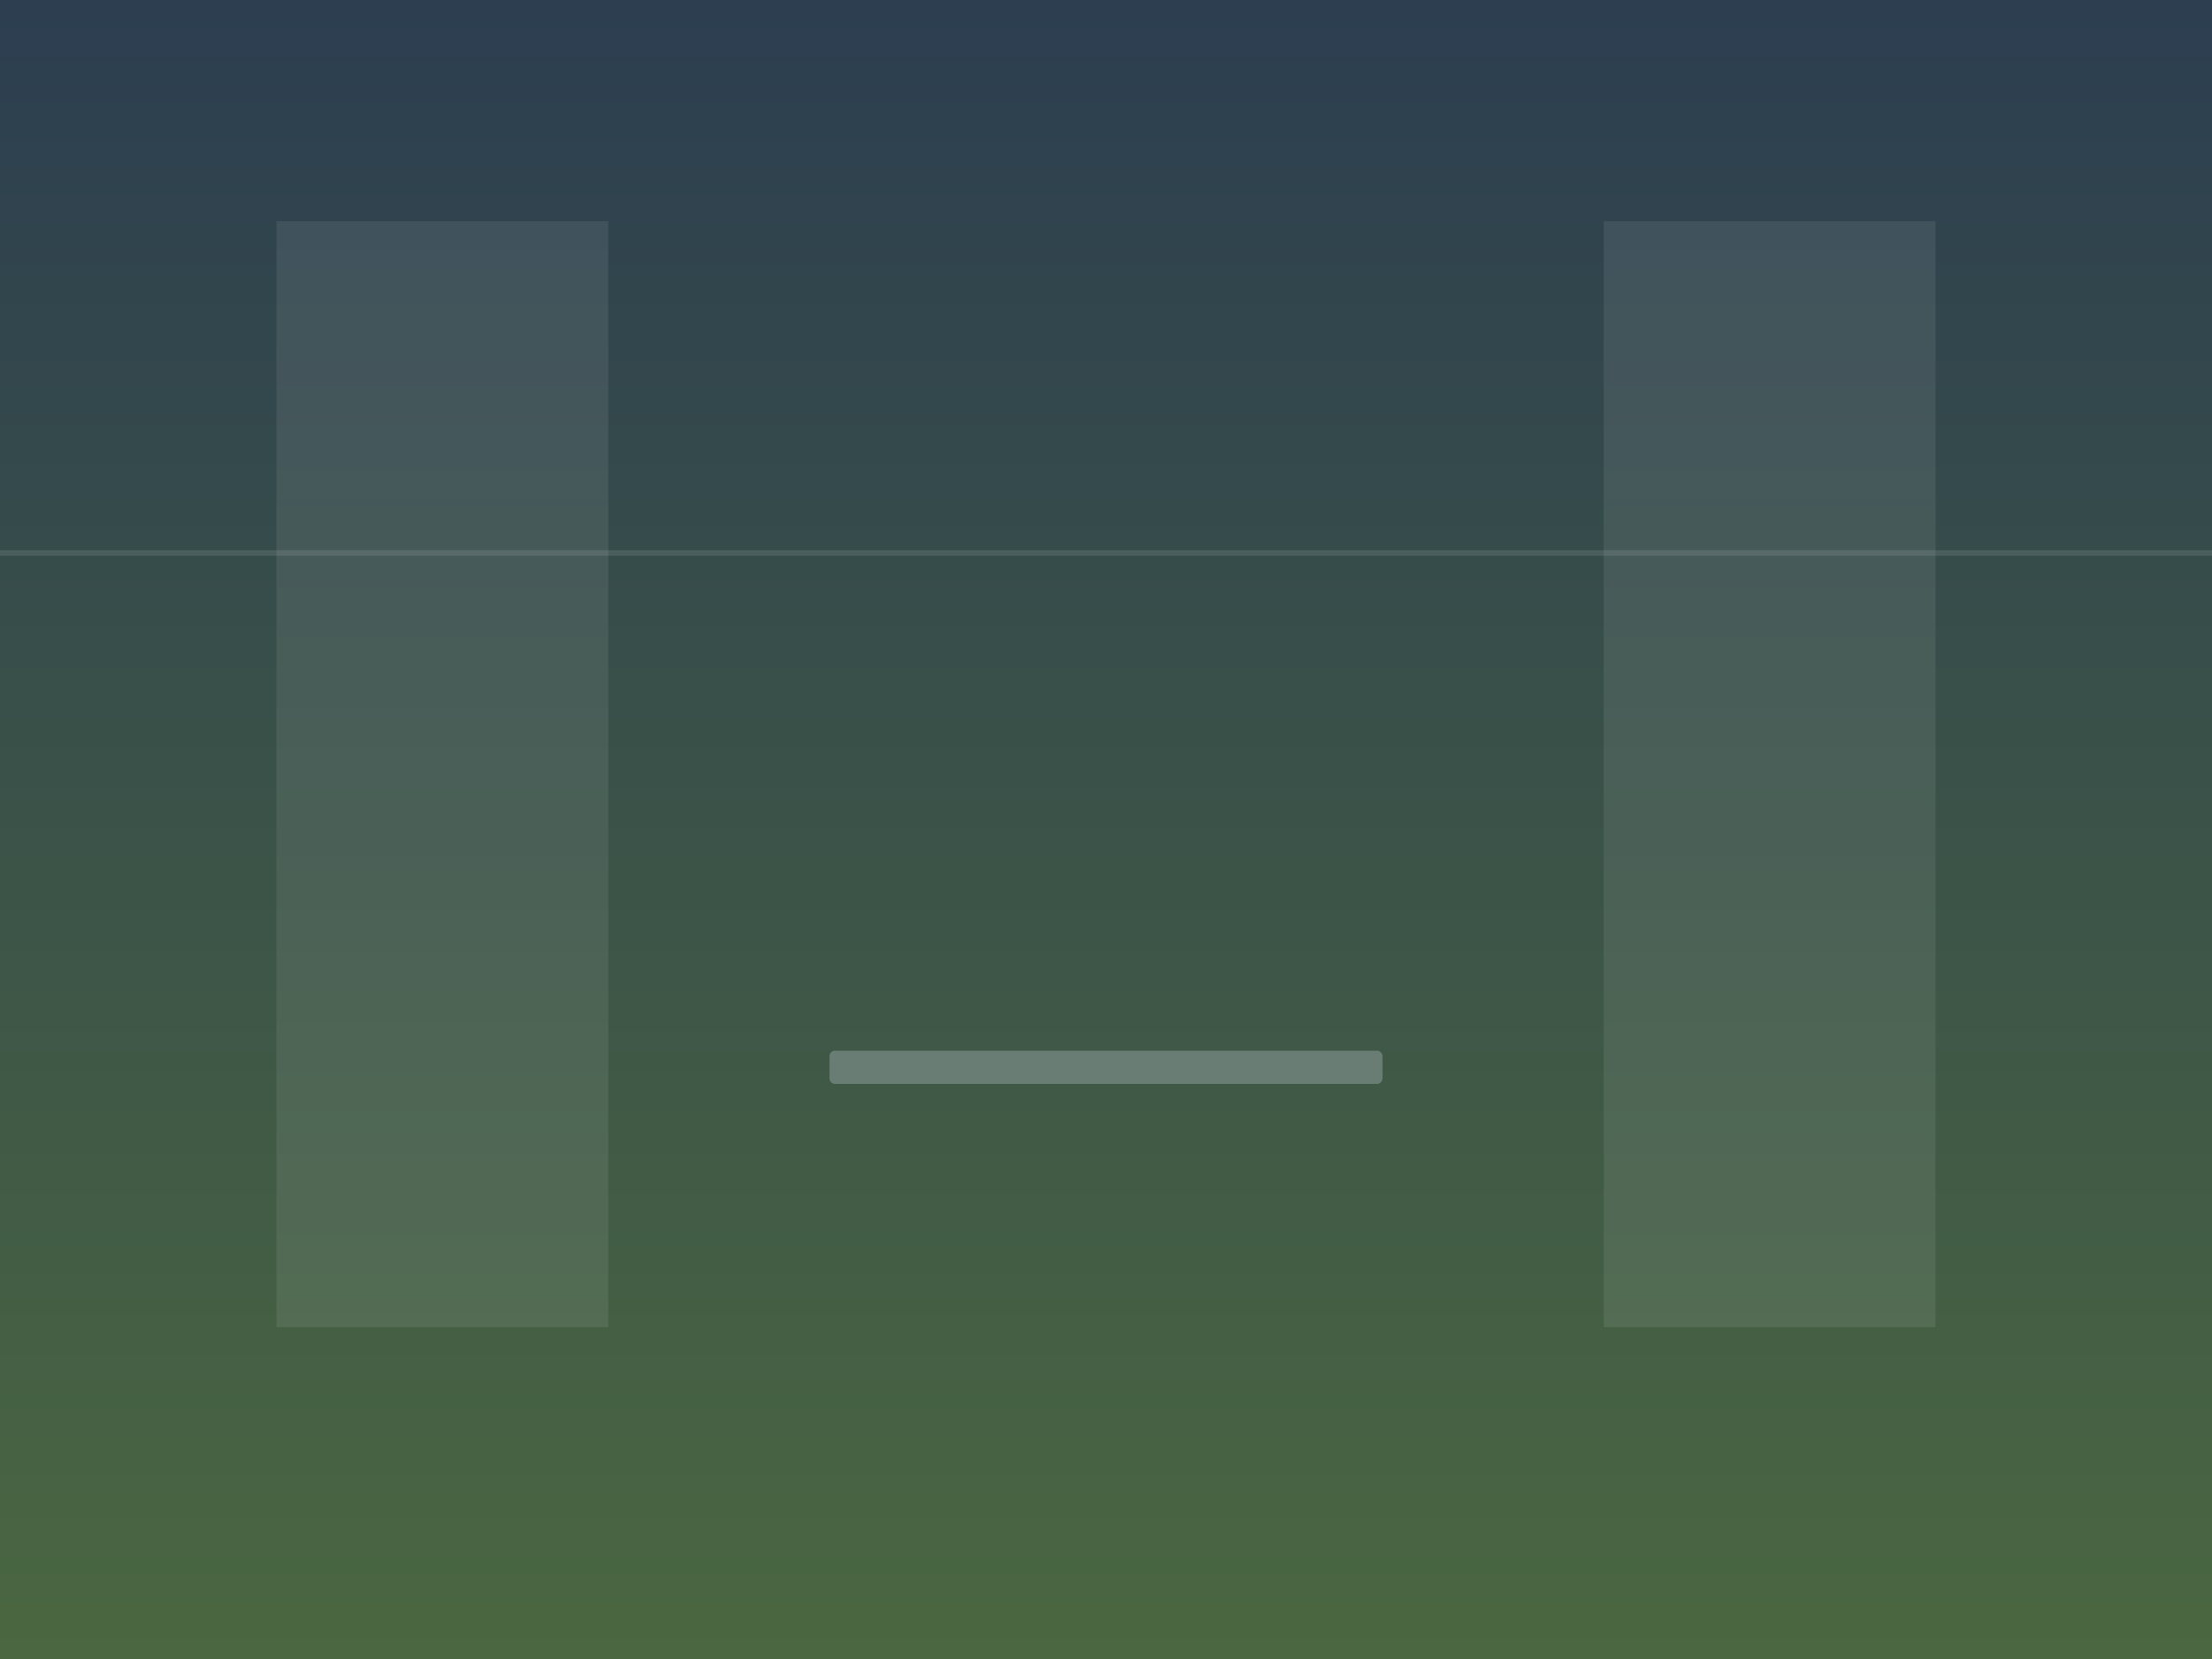
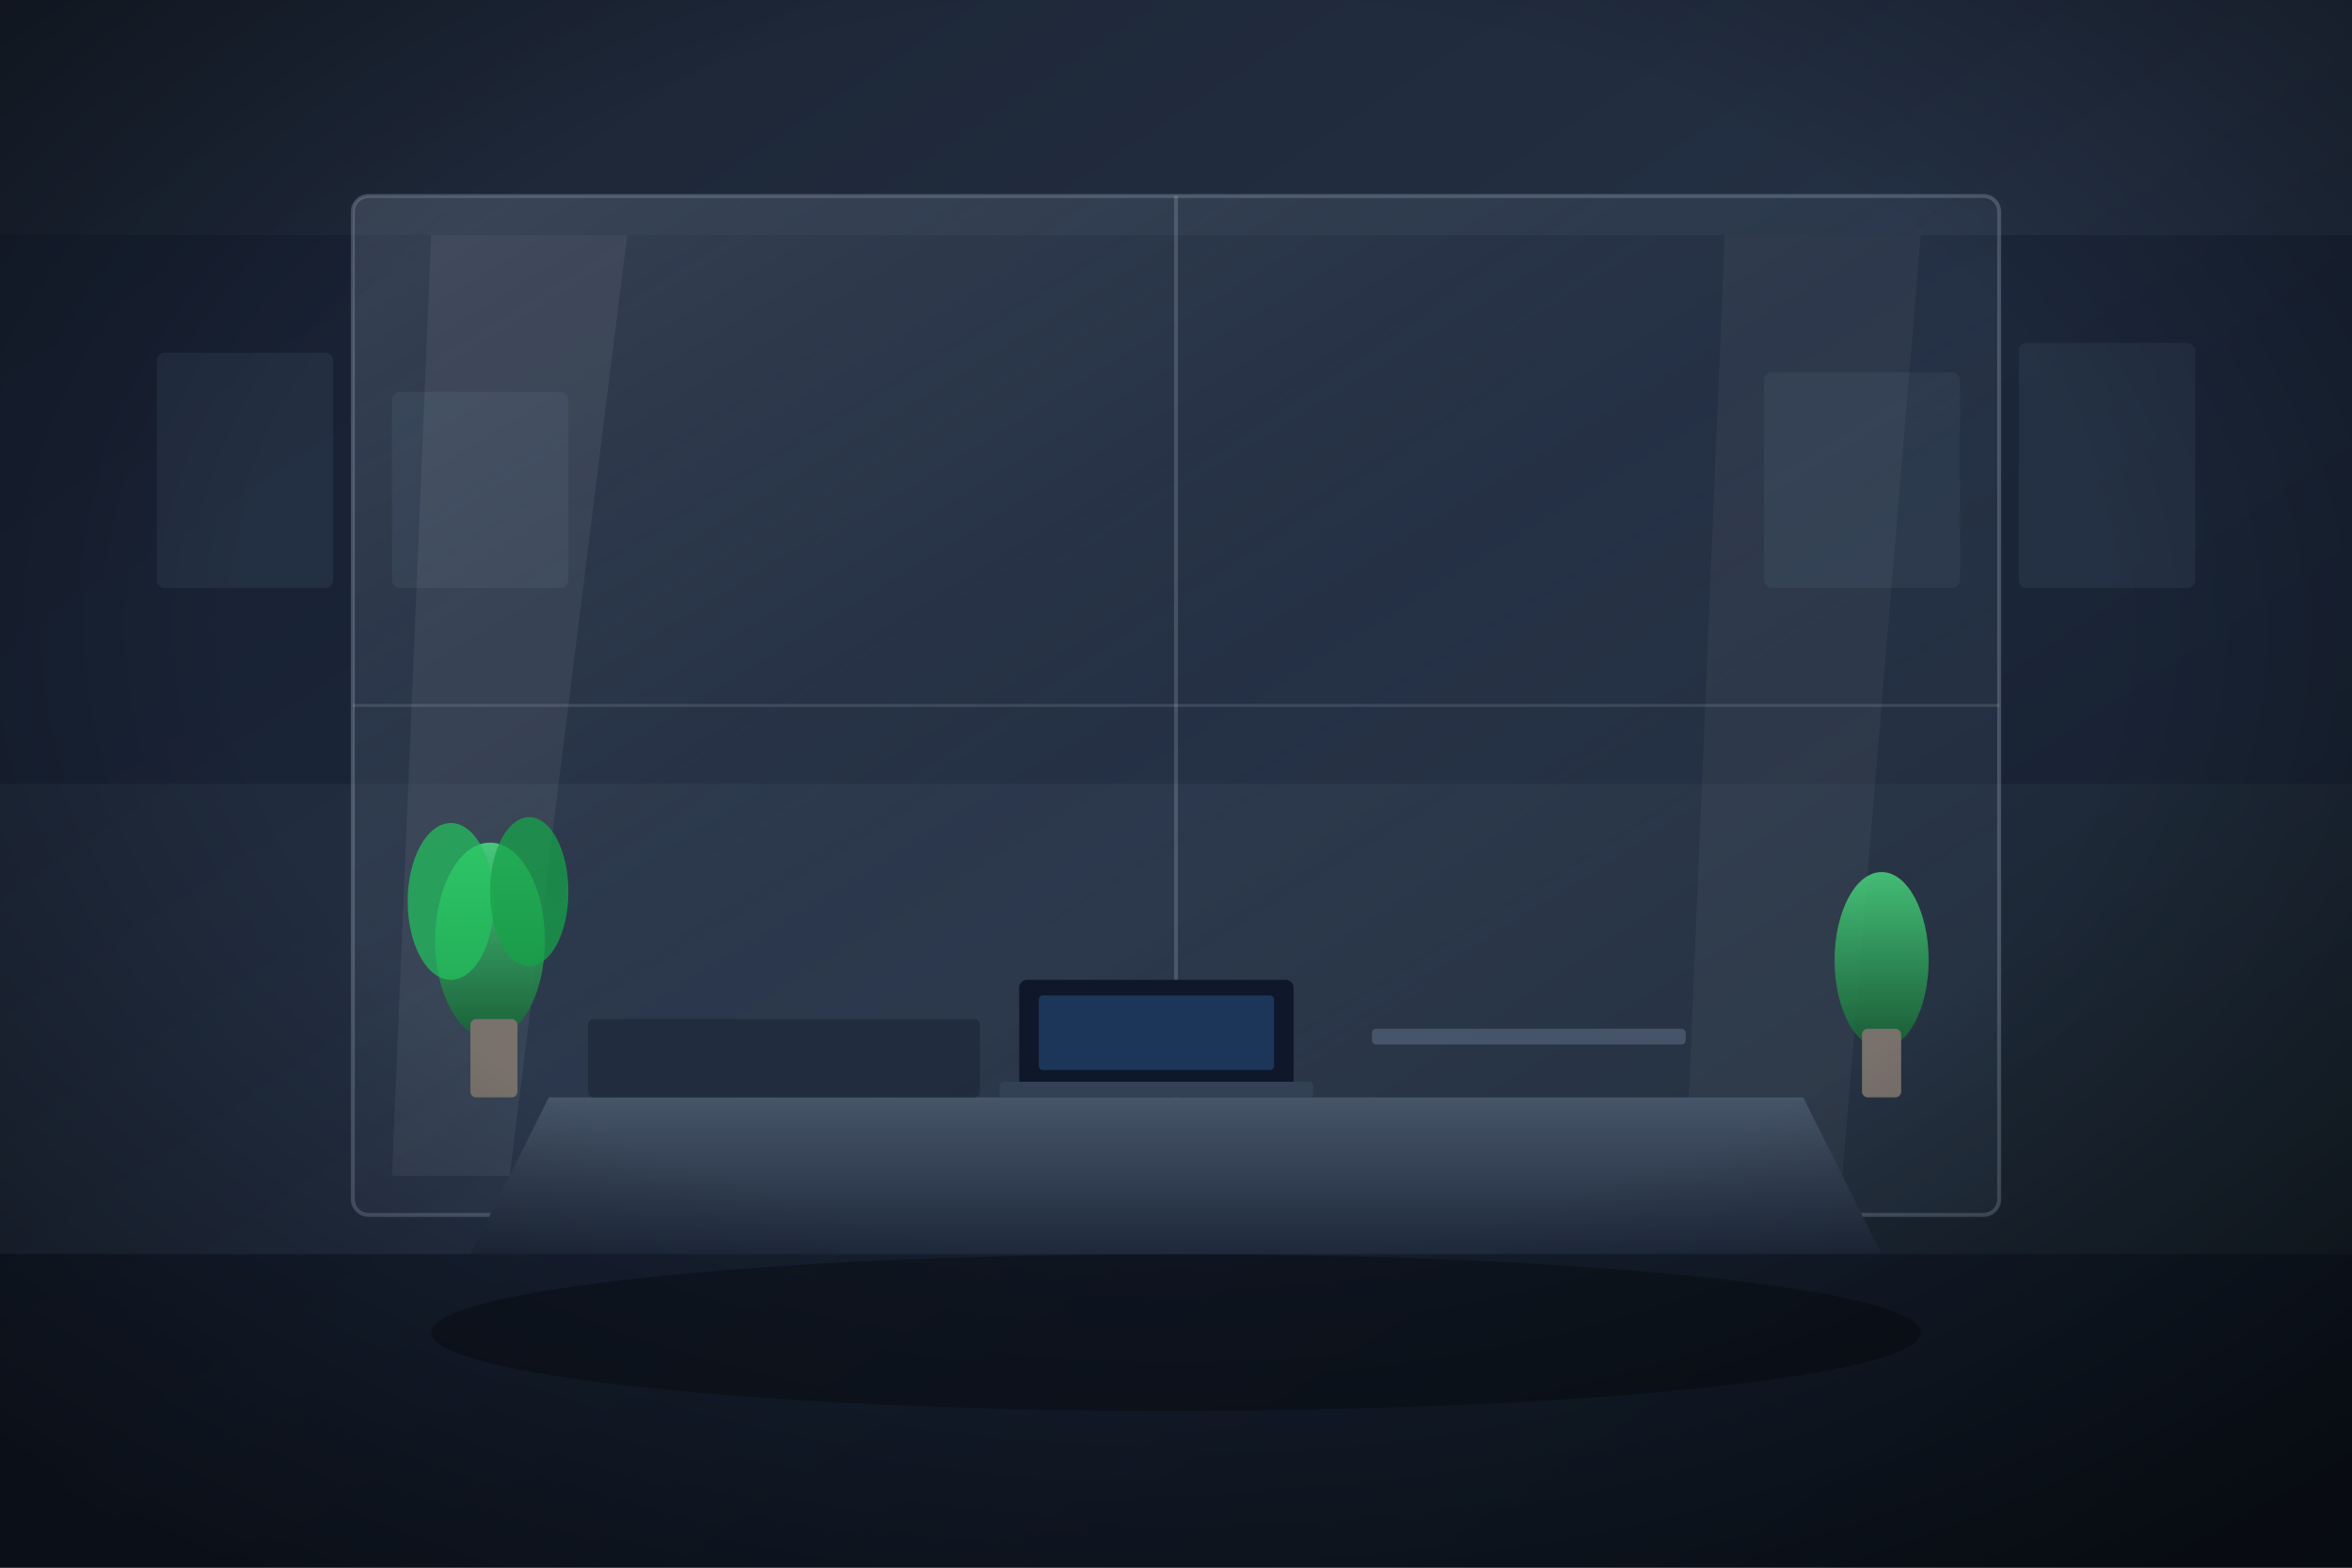
- <svg xmlns="http://www.w3.org/2000/svg" viewBox="0 0 800 600">
+ <svg xmlns="http://www.w3.org/2000/svg" viewBox="0 0 1200 800" preserveAspectRatio="xMidYMid slice">
  <defs>
-     <linearGradient id="g" x1="0%" y1="0%" x2="0%" y2="100%">
-       <stop offset="0%" stop-color="#2c3e50" />
-       <stop offset="100%" stop-color="#4a6741" />
+     <linearGradient id="bg" x1="0%" y1="0%" x2="100%" y2="100%">
+       <stop offset="0%" stop-color="#1a2332" />
+       <stop offset="50%" stop-color="#243044" />
+       <stop offset="100%" stop-color="#152028" />
+     </linearGradient>
+     <linearGradient id="glass" x1="0%" y1="0%" x2="100%" y2="100%">
+       <stop offset="0%" stop-color="#94a3b8" stop-opacity="0.25" />
+       <stop offset="50%" stop-color="#64748b" stop-opacity="0.12" />
+       <stop offset="100%" stop-color="#334155" stop-opacity="0.3" />
+     </linearGradient>
+     <linearGradient id="plant" x1="0%" y1="0%" x2="0%" y2="100%">
+       <stop offset="0%" stop-color="#4ade80" />
+       <stop offset="100%" stop-color="#166534" />
+     </linearGradient>
+     <linearGradient id="desk" x1="0%" y1="0%" x2="0%" y2="100%">
+       <stop offset="0%" stop-color="#475569" />
+       <stop offset="100%" stop-color="#1e293b" />
    </linearGradient>
  </defs>
-   <rect width="800" height="600" fill="url(#g)" />
-   <line x1="0" y1="200" x2="800" y2="200" stroke="#fff" opacity="0.1" stroke-width="2" />
-   <rect x="100" y="80" width="120" height="400" fill="#fff" opacity="0.08" />
-   <rect x="580" y="80" width="120" height="400" fill="#fff" opacity="0.08" />
-   <rect x="300" y="380" width="200" height="12" fill="#cbd5e1" opacity="0.3" rx="2" />
+   <rect width="1200" height="800" fill="url(#bg)" />
+   <rect x="0" y="120" width="1200" height="280" fill="#0f172a" opacity="0.35" />
+   <g opacity="0.4">
+     <rect x="80" y="180" width="90" height="120" rx="4" fill="#334155" />
+     <rect x="200" y="200" width="90" height="100" rx="4" fill="#334155" />
+     <rect x="900" y="190" width="100" height="110" rx="4" fill="#334155" />
+     <rect x="1030" y="175" width="90" height="125" rx="4" fill="#334155" />
+   </g>
+   <rect x="180" y="100" width="840" height="520" rx="8" fill="url(#glass)" stroke="#94a3b8" stroke-opacity="0.35" stroke-width="2" />
+   <line x1="600" y1="100" x2="600" y2="620" stroke="#cbd5e1" stroke-opacity="0.2" stroke-width="2" />
+   <line x1="180" y1="360" x2="1020" y2="360" stroke="#cbd5e1" stroke-opacity="0.15" stroke-width="1.5" />
+   <path d="M220 120 L320 120 L260 600 L200 600 Z" fill="#fff" opacity="0.06" />
+   <path d="M880 120 L980 120 L940 600 L860 600 Z" fill="#fff" opacity="0.04" />
+   <path d="M280 560 L920 560 L960 640 L240 640 Z" fill="url(#desk)" />
+   <rect x="300" y="520" width="200" height="40" rx="3" fill="#1e293b" opacity="0.8" />
+   <rect x="700" y="525" width="160" height="8" rx="2" fill="#64748b" opacity="0.5" />
+   <rect x="520" y="500" width="140" height="55" rx="4" fill="#0f172a" />
+   <rect x="530" y="508" width="120" height="38" rx="2" fill="#1e3a5f" opacity="0.9" />
+   <rect x="510" y="552" width="160" height="8" rx="2" fill="#334155" />
+   <ellipse cx="250" cy="480" rx="28" ry="50" fill="url(#plant)" opacity="0.85" />
+   <ellipse cx="230" cy="460" rx="22" ry="40" fill="#22c55e" opacity="0.7" />
+   <ellipse cx="270" cy="455" rx="20" ry="38" fill="#16a34a" opacity="0.75" />
+   <rect x="240" y="520" width="24" height="40" rx="3" fill="#78716c" />
+   <ellipse cx="960" cy="490" rx="24" ry="45" fill="url(#plant)" opacity="0.8" />
+   <rect x="950" y="525" width="20" height="35" rx="3" fill="#78716c" />
+   <rect x="0" y="640" width="1200" height="160" fill="#0b1220" opacity="0.55" />
+   <ellipse cx="600" cy="680" rx="380" ry="40" fill="#000" opacity="0.3" />
+   <defs>
+     <radialGradient id="vig" cx="50%" cy="40%" r="72%">
+       <stop offset="55%" stop-color="#000" stop-opacity="0" />
+       <stop offset="100%" stop-color="#000" stop-opacity="0.5" />
+     </radialGradient>
+   </defs>
+   <rect width="1200" height="800" fill="url(#vig)" />
</svg>
